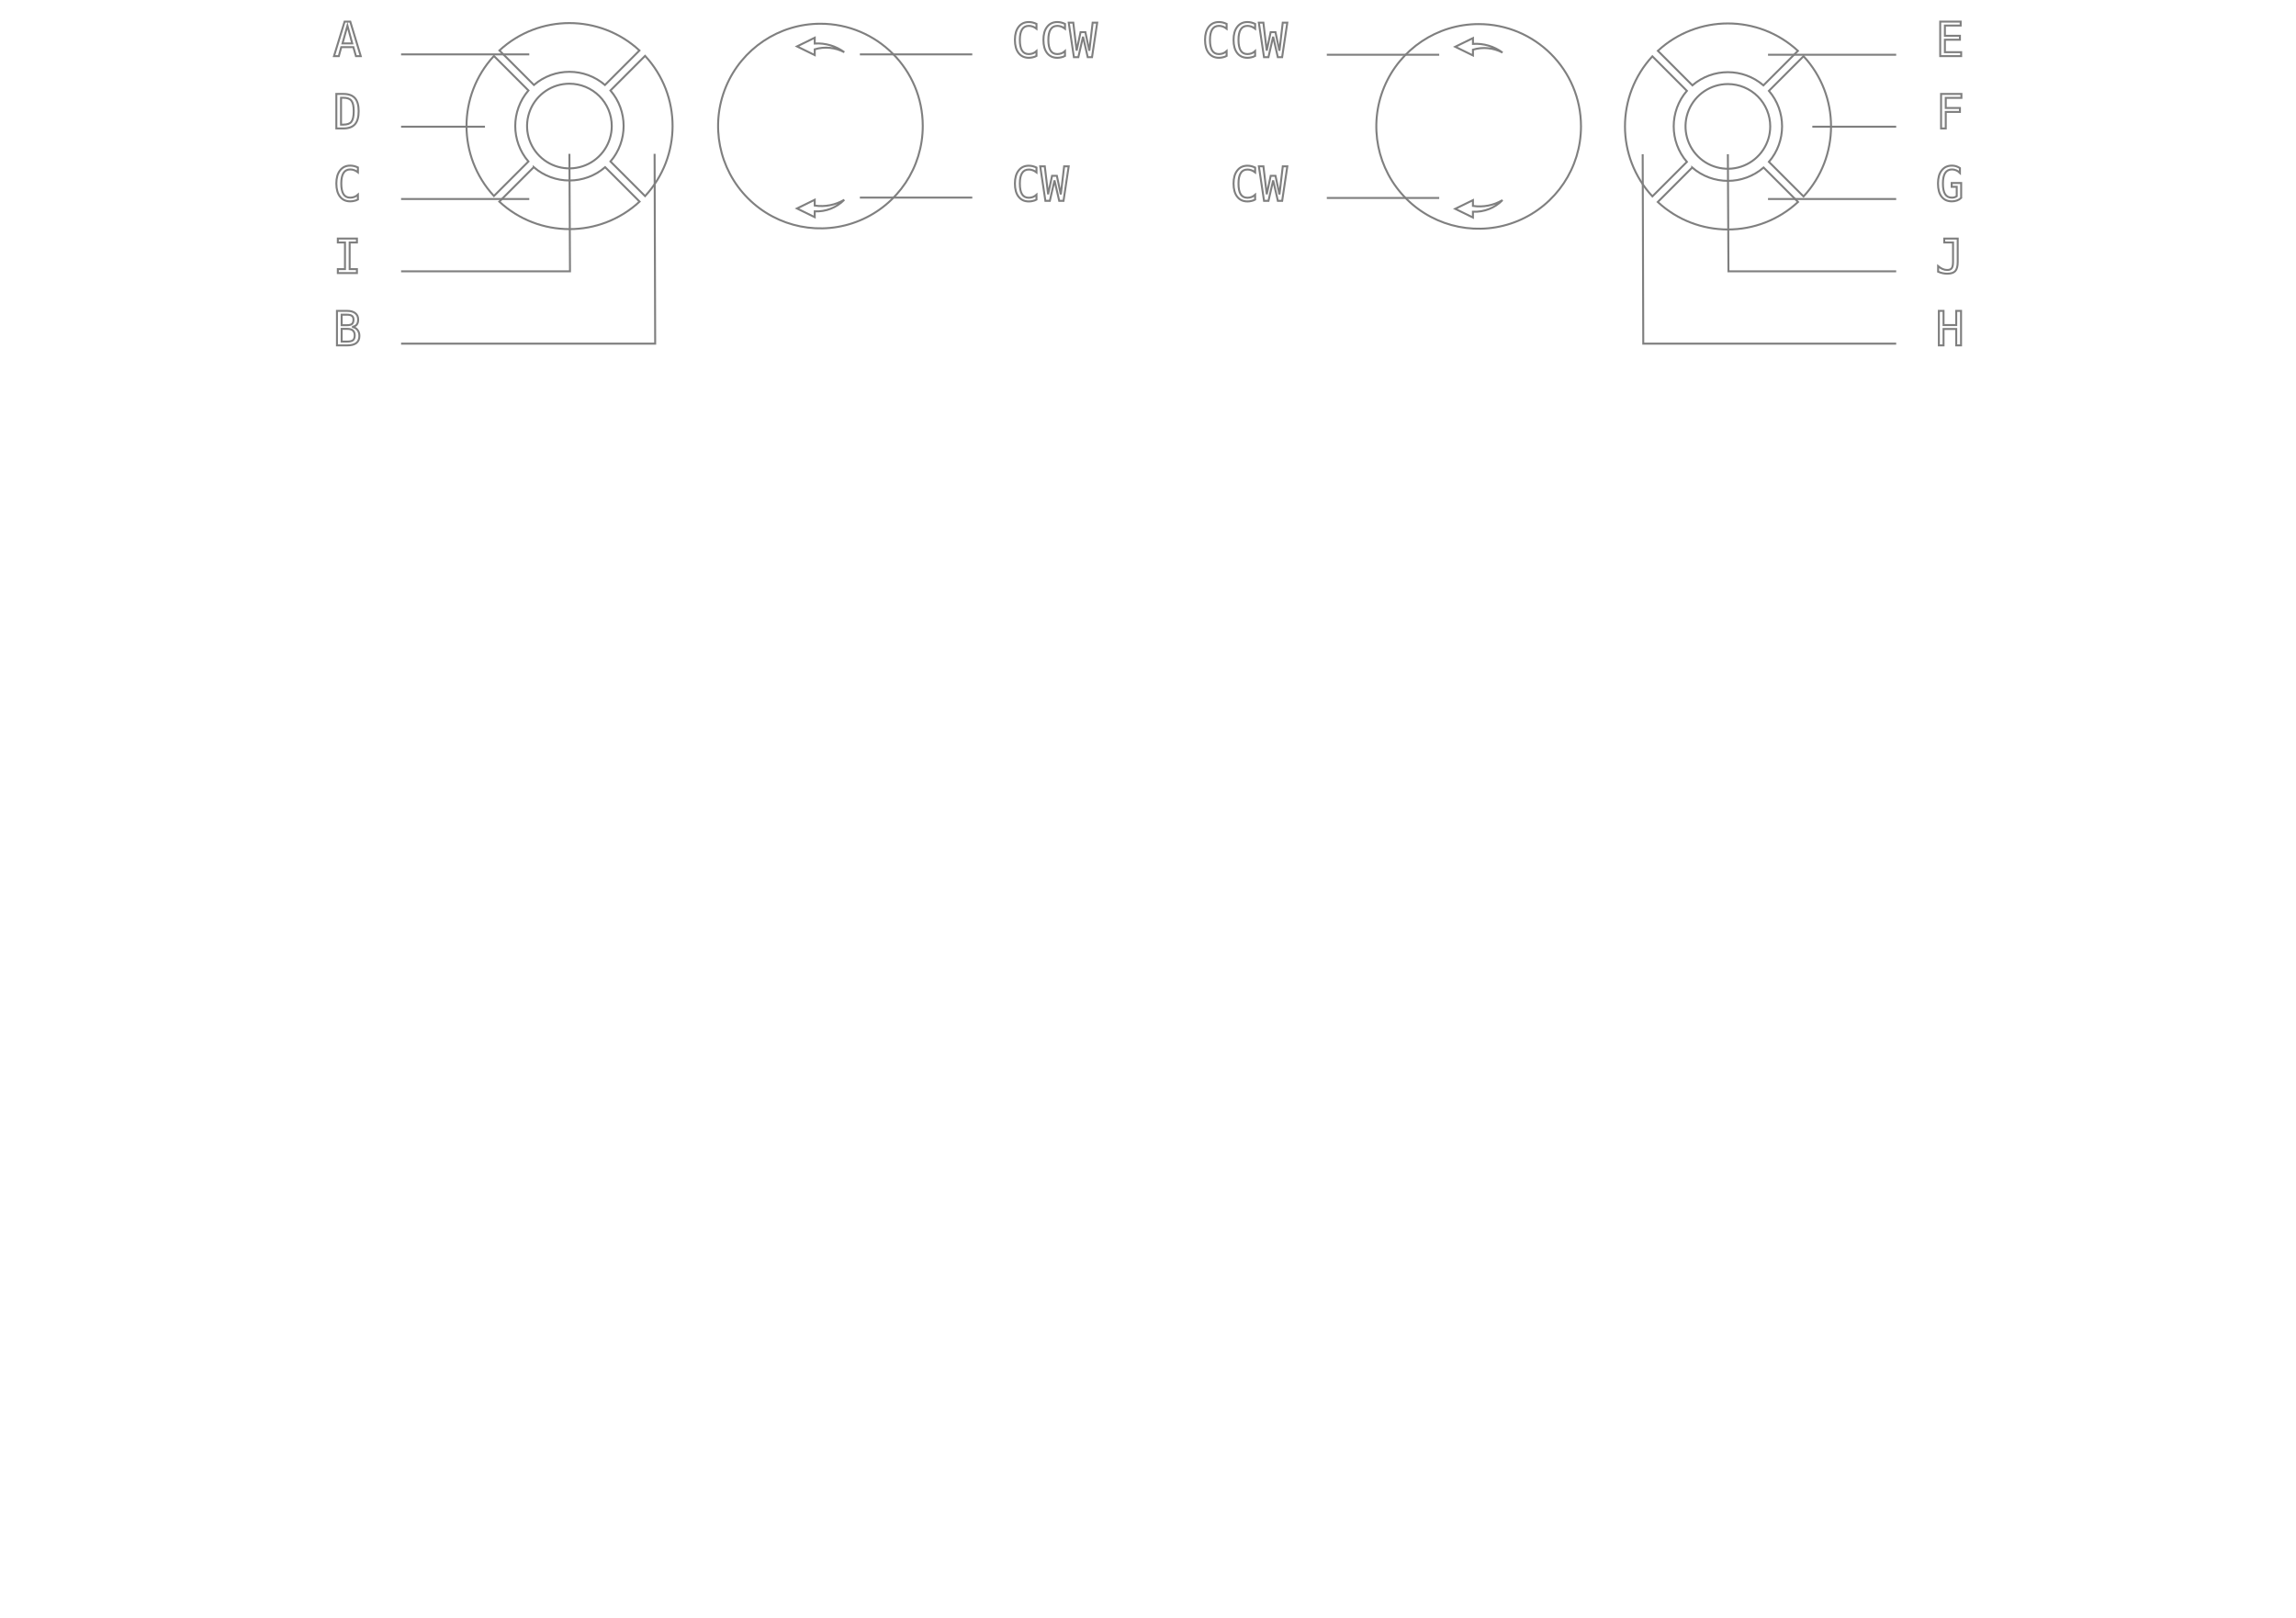
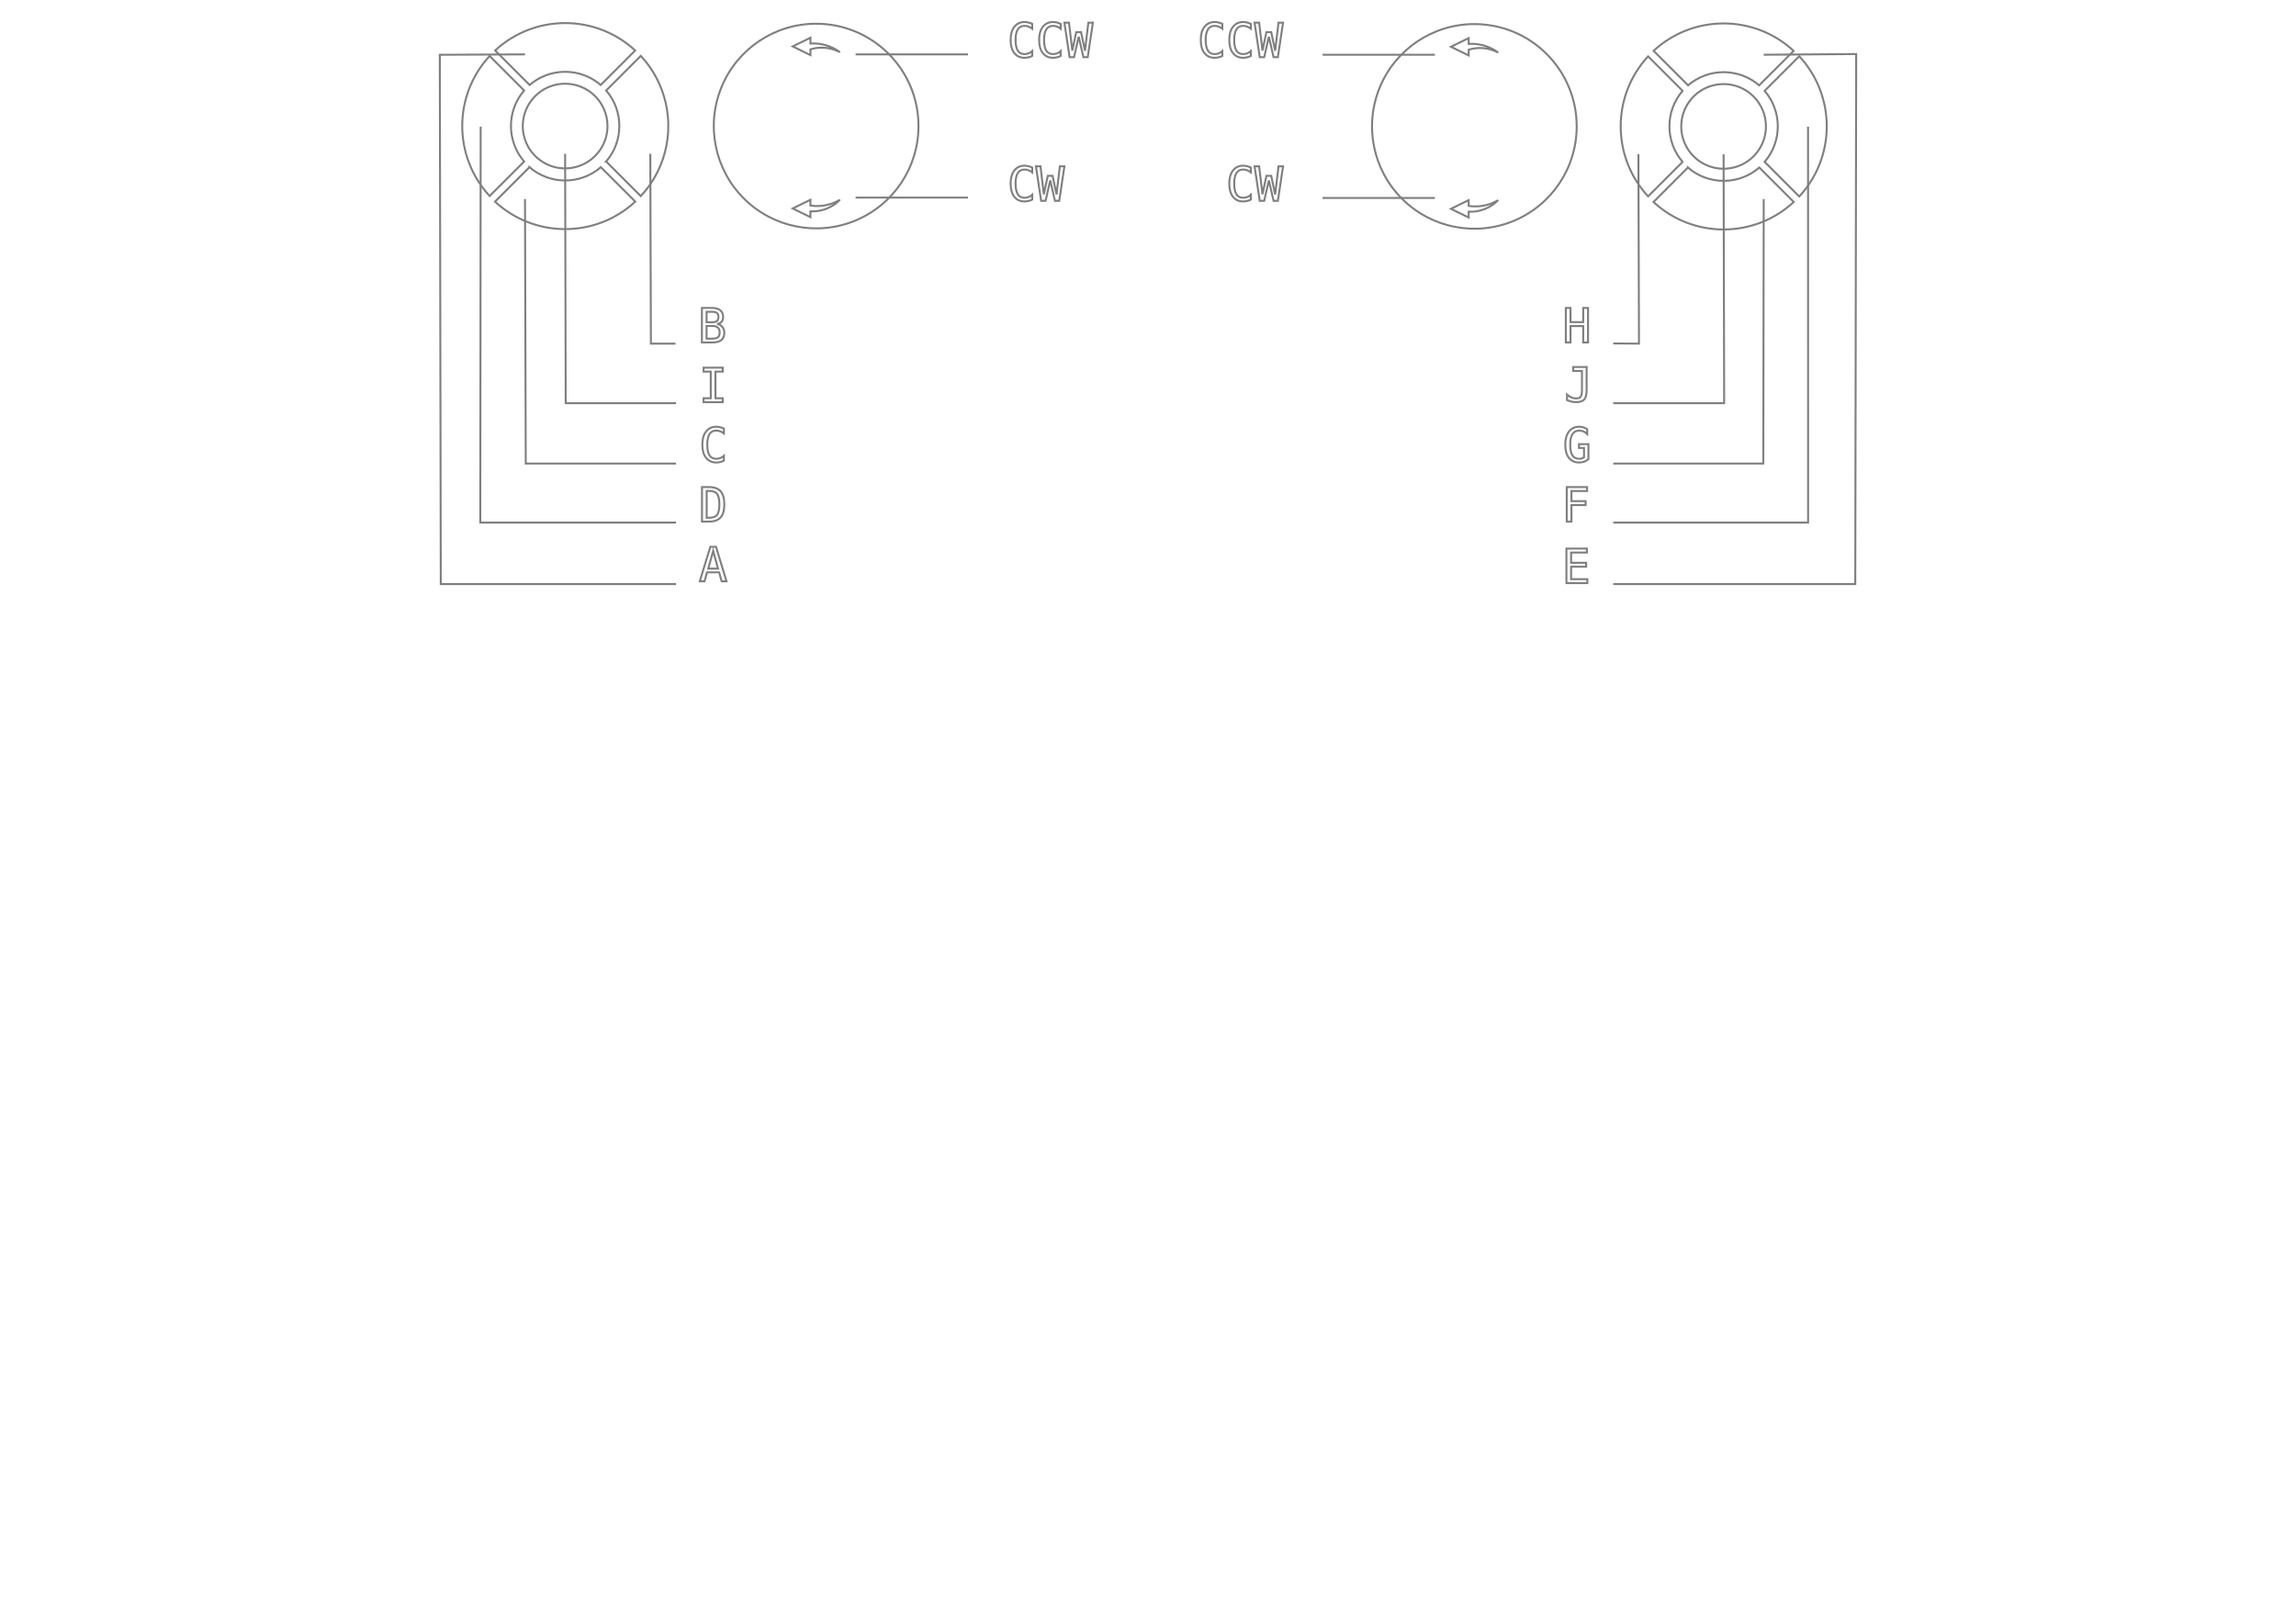
<svg xmlns="http://www.w3.org/2000/svg" width="291mm" height="205mm" viewBox="0 0 291 205" version="1.1" id="intuos-pro-m-ptk670" style="fill:none;stroke:#7f7f7f;stroke-width:0.25;font-size:6;font-family:monospace">
-   <g id="g1">
-     <path id="ButtonA" class="Button A" d="M 81.047 6.4 C 76.038 1.769 68.309 1.768 63.298 6.397 L 67.67 10.77 C 70.26 8.546 74.087 8.547 76.675 10.773 Z" />
-     <path id="LeaderA" class="Leader A" d="M 50.834 6.893 L 67.082 6.893" />
-     <text id="LabelA" class="Label A" x="45.834" y="7.112" style="text-anchor:end;">A</text>
+   <defs id="defs1" />
+   <path id="ButtonA" class="Button A" d="m 80.504,6.4 c -5.01,-4.631 -12.738,-4.632 -17.75,-0.003 l 4.373,4.373 c 2.59,-2.224 6.416,-2.223 9.005,0.003 z" style="font-size:6px;font-family:monospace;fill:none;stroke:#7f7f7f;stroke-width:0.25" />
+   <path id="LeaderA" class="Leader A" d="M 85.682,74.037 H 55.865 l -0.122,-67.094 10.795,-0.051" style="font-size:6px;font-family:monospace;fill:none;stroke:#7f7f7f;stroke-width:0.25" />
+   <text id="LabelA" class="Label A" x="92.191" y="73.688" style="font-size:6px;font-family:monospace;text-anchor:end;fill:none;stroke:#7f7f7f;stroke-width:0.25">A</text>
+   <path id="ButtonB" class="Button B" d="m 76.829,20.472 4.386,4.387 c 4.647,-5.014 4.648,-12.762 0.001,-17.777 l -4.388,4.388 c 2.224,2.589 2.224,6.413 0,9.002 z" style="font-size:6px;font-family:monospace;fill:none;stroke:#7f7f7f;stroke-width:0.25" />
+   <path id="LeaderB" class="Leader B" d="m 85.609,43.56 h -3.114 l -0.074,-24.06" style="font-size:6px;font-family:monospace;fill:none;stroke:#7f7f7f;stroke-width:0.25" />
+   <text id="LabelB" class="Label B" x="92.089" y="43.41" style="font-size:6px;font-family:monospace;text-anchor:end;fill:none;stroke:#7f7f7f;stroke-width:0.25">B</text>
+   <path id="ButtonC" class="Button C" d="m 67.105,21.193 -4.365,4.365 c 5.016,4.647 12.764,4.645 17.778,-0.003 l -4.364,-4.365 c -2.596,2.251 -6.452,2.251 -9.049,0.002 z" style="font-size:6px;font-family:monospace;fill:none;stroke:#7f7f7f;stroke-width:0.25" />
+   <path id="LeaderC" class="Leader C" d="m 85.682,58.756 h -19.047 l -0.096,-33.53" style="font-size:6px;font-family:monospace;fill:none;stroke:#7f7f7f;stroke-width:0.25" />
+   <text id="LabelC" class="Label C" x="92.222" y="58.546" style="font-size:6px;font-family:monospace;text-anchor:end;fill:none;stroke:#7f7f7f;stroke-width:0.25">C</text>
+   <path id="ButtonD" class="Button D" d="m 66.43,11.467 -4.372,-4.372 c -4.631,5.011 -4.631,12.74 0,17.751 l 4.372,-4.371 c -2.226,-2.59 -2.226,-6.418 0,-9.008 z" style="font-size:6px;font-family:monospace;fill:none;stroke:#7f7f7f;stroke-width:0.25" />
+   <path id="LeaderD" class="Leader D" d="m 85.682,66.243 h -24.809 l 0.049,-50.184" style="font-size:6px;font-family:monospace;fill:none;stroke:#7f7f7f;stroke-width:0.25" />
+   <text id="LabelD" class="Label D" x="92.177" y="66.118" style="font-size:6px;font-family:monospace;text-anchor:end;fill:none;stroke:#7f7f7f;stroke-width:0.25">D</text>
+   <path id="ButtonI" class="Button I ModeSwitch" d="m 71.625,10.61 c -2.171,0 -4.128,1.308 -4.959,3.313 -0.83,2.006 -0.371,4.314 1.164,5.849 1.535,1.535 3.844,1.994 5.849,1.163 2.006,-0.831 3.314,-2.788 3.314,-4.959 0,-1.424 -0.566,-2.789 -1.572,-3.795 -1.007,-1.007 -2.372,-1.572 -3.796,-1.572 z" style="font-size:6px;font-family:monospace;fill:none;stroke:#7f7f7f;stroke-width:0.25" />
+   <path id="LeaderI" class="Leader I ModeSwitch" d="m 85.682,51.105 h -13.983 l -0.074,-31.605" style="font-size:6px;font-family:monospace;fill:none;stroke:#7f7f7f;stroke-width:0.25" />
+   <text id="LabelI" class="Label I ModeSwitch" x="92.194" y="50.98" style="font-size:6px;font-family:monospace;text-anchor:end;fill:none;stroke:#7f7f7f;stroke-width:0.25">I</text>
+   <g id="g7" style="font-size:6px;font-family:monospace;fill:none;stroke:#7f7f7f;stroke-width:0.25" transform="translate(-43.41411,-7.5157166e-5)">
+     <path id="DialCCW" class="DialCCW Button" d="m 143.885,5.883 2.247,-1.1 v 0.734 c 1.343,-0.084 2.672,0.306 3.745,1.1 C 148.73,6.008 147.38,5.876 146.132,6.25 V 6.984 Z" />
+     <path id="LeaderDialCCW" class="DialCCW Dial Leader" d="m 151.853,6.893 h 14.246" />
+     <text id="LabelDialCCW" class="DialCCW Dial Label" x="171.099" y="7.245" style="text-anchor:start">CCW</text>
+     <path id="DialCW" class="DialCW Button" d="m 143.883,26.425 2.247,-1.1 v 0.734 c 1.298,0.191 2.623,-0.068 3.745,-0.734 -0.973,0.996 -2.338,1.532 -3.745,1.467 v 0.734 z" />
+     <path id="LeaderDialCW" class="DialCW Dial Leader" d="m 151.853,25.048 h 14.246" />
+     <text id="LabelDialCW" class="DialCW Dial Label" x="171.099" y="25.457" style="text-anchor:start">CW</text>
+     <path id="Dial" class="Dial TouchDial" d="m 146.854,3.008 c -5.247,0 -9.976,3.16 -11.984,8.007 -2.007,4.847 -0.898,10.425 2.812,14.135 3.709,3.709 9.288,4.819 14.135,2.812 4.847,-2.007 8.007,-6.737 8.007,-11.983 0,-7.163 -5.807,-12.97 -12.97,-12.97 z" />
  </g>
-   <g id="g2">
-     <path id="ButtonB" class="Button B" d="M 77.372 20.472 L 81.758 24.859 C 86.406 19.844 86.406 12.097 81.76 7.082 L 77.372 11.47 C 79.595 14.059 79.595 17.883 77.372 20.472 Z" />
-     <path id="LeaderB" class="Leader B" d="M 50.834 43.56 L 83.038 43.56 L 82.965 19.5" />
-     <text id="LabelB" class="Label B" x="45.834" y="43.78" style="text-anchor:end;">B</text>
+   <path id="ButtonE" class="Button E" d="m 227.33,6.446 c -5.01,-4.631 -12.738,-4.632 -17.75,-0.003 l 4.373,4.372 c 2.59,-2.224 6.416,-2.223 9.005,0.003 z" style="font-size:6px;font-family:monospace;fill:none;stroke:#7f7f7f;stroke-width:0.25" />
+   <g id="g10" style="font-size:6px;font-family:monospace;fill:none;stroke:#7f7f7f;stroke-width:0.25" transform="translate(-43.41411,-7.5157166e-5)">
+     <path id="LeaderE" class="Leader E" d="m 247.876,74.037 h 30.679 L 278.671,6.851 266.952,6.939" />
  </g>
-   <g id="g3">
-     <path id="ButtonC" class="Button C" d="M 67.648 21.193 L 63.284 25.558 C 68.299 30.205 76.048 30.203 81.061 25.555 L 76.697 21.19 C 74.101 23.441 70.246 23.442 67.648 21.192 Z" />
-     <path id="LeaderC" class="Leader C" d="M 50.834 25.226 L 67.082 25.226" />
-     <text id="LabelC" class="Label C" x="45.834" y="25.446" style="text-anchor:end;">C</text>
-   </g>
-   <g id="g4">
-     <path id="ButtonD" class="Button D" d="M 66.973 11.467 L 62.601 7.095 C 57.97 12.106 57.971 19.835 62.602 24.846 L 66.973 20.475 C 64.747 17.885 64.747 14.057 66.973 11.467 Z" />
-     <path id="LeaderD" class="Leader D" d="M 50.834 16.06 L 61.465 16.06" />
-     <text id="LabelD" class="Label D" x="45.834" y="16.279" style="text-anchor:end;">D</text>
-   </g>
-   <g id="g5">
-     <path id="ButtonI" class="Button I ModeSwitch" d="M 72.169 10.61 C 69.998 10.61 68.041 11.918 67.21 13.924 C 66.379 15.929 66.838 18.238 68.373 19.773 C 69.908 21.308 72.217 21.767 74.223 20.936 C 76.228 20.106 77.536 18.148 77.536 15.978 C 77.536 14.554 76.971 13.189 75.964 12.182 C 74.957 11.176 73.592 10.61 72.169 10.61 Z" />
-     <path id="LeaderI" class="Leader I ModeSwitch" d="M 50.834 34.393 L 72.243 34.393 L 72.169 19.5" />
-     <text id="LabelI" class="Label I ModeSwitch" x="45.834" y="34.613" style="text-anchor:end;">I</text>
-   </g>
-   <g id="g7">
-     <path id="DialCCW" class="DialCCW Button" d="M 101.014 5.883 L 103.261 4.783 L 103.261 5.517 C 104.604 5.432 105.933 5.823 107.006 6.617 C 105.859 6.008 104.509 5.876 103.261 6.25 L 103.261 6.984 Z" />
-     <path id="LeaderDialCCW" class="DialCCW Dial Leader" d="M 108.982 6.893 L 123.228 6.893" />
-     <text id="LabelDialCCW" class="DialCCW Dial Label" x="128.228" y="7.245" style="text-anchor:start;">CCW</text>
-     <path id="DialCW" class="DialCW Button" d="M 101.012 26.425 L 103.259 25.325 L 103.259 26.059 C 104.557 26.25 105.882 25.991 107.004 25.325 C 106.031 26.322 104.666 26.857 103.259 26.792 L 103.259 27.526 Z" />
-     <path id="LeaderDialCW" class="DialCW Dial Leader" d="M 108.982 25.048 L 123.228 25.048" />
-     <text id="LabelDialCW" class="DialCW Dial Label" x="128.228" y="25.457" style="text-anchor:start;">CW</text>
-     <path id="Dial" class="Dial TouchDial" d="M 103.983 3.008 C 98.737 3.008 94.007 6.168 91.999 11.014 C 89.993 15.861 91.102 21.439 94.811 25.149 C 98.52 28.858 104.099 29.968 108.946 27.96 C 113.793 25.953 116.953 21.223 116.953 15.977 C 116.953 8.814 111.146 3.008 103.983 3.008 Z" />
-   </g>
-   <g id="g11">
-     <path id="ButtonE" class="Button E" d="M 227.873 6.446 C 222.863 1.815 215.135 1.814 210.123 6.443 L 214.496 10.816 C 217.086 8.592 220.912 8.593 223.501 10.819 Z" />
-     <path id="LeaderE" class="Leader E" d="M 240.327 6.939 L 224.081 6.939" />
-     <text id="LabelE" class="Label E" x="245.327" y="7.112" style="text-anchor:start;">E</text>
-   </g>
-   <g id="g12">
-     <path id="ButtonF" class="Button F" d="M 224.197 20.518 L 228.584 24.904 C 233.231 19.89 233.232 12.142 228.585 7.127 L 224.197 11.515 C 226.42 14.104 226.42 17.929 224.197 20.518 Z" />
-     <path id="LeaderF" class="Leader F" d="M 240.327 16.06 L 229.698 16.06" />
-     <text id="LabelF" class="Label F" x="245.327" y="16.279" style="text-anchor:start;">F</text>
-   </g>
-   <g id="g13">
-     <path id="ButtonG" class="Button G" d="M 214.474 21.239 L 210.109 25.604 C 215.125 30.251 222.873 30.249 227.887 25.601 L 223.523 21.236 C 220.926 23.487 217.071 23.487 214.474 21.238 Z" />
-     <path id="LeaderG" class="Leader G" d="M 240.327 25.226 L 224.081 25.226" />
-     <text id="LabelG" class="Label G" x="245.327" y="25.446" style="text-anchor:start;">G</text>
-   </g>
-   <g id="g14">
-     <path id="ButtonH" class="Button H" d="M 213.799 11.513 L 209.426 7.14 C 204.796 12.152 204.796 19.881 209.427 24.892 L 213.799 20.52 C 211.572 17.93 211.572 14.103 213.799 11.513 Z" />
-     <path id="LeaderH" class="Leader H" d="M 240.327 43.56 L 208.272 43.56 L 208.198 19.546" />
-     <text id="LabelH" class="Label H" x="245.327" y="43.78" style="text-anchor:start;">H</text>
-   </g>
-   <g id="g15">
-     <path id="ButtonJ" class="Button J ModeSwitch" d="M 218.994 10.656 C 216.823 10.656 214.866 11.963 214.035 13.969 C 213.204 15.975 213.664 18.284 215.199 19.819 C 216.734 21.354 219.043 21.813 221.048 20.982 C 223.054 20.151 224.362 18.194 224.362 16.023 C 224.362 14.6 223.796 13.235 222.79 12.228 C 221.783 11.221 220.418 10.656 218.994 10.656 Z" />
-     <path id="LeaderJ" class="Leader J ModeSwitch" d="M 240.327 34.393 L 219.068 34.393 L 218.994 19.546" />
-     <text id="LabelJ" class="Label J ModeSwitch" x="245.327" y="34.613" style="text-anchor:start;">J</text>
-   </g>
-   <g id="g17">
-     <path id="Dial2CCW" class="Dial2CCW Button" d="M 184.439 5.929 L 186.686 4.829 L 186.686 5.562 C 188.029 5.478 189.358 5.869 190.431 6.663 C 189.284 6.054 187.934 5.922 186.686 6.296 L 186.686 7.03 Z" />
-     <path id="LeaderDial2CCW" class="Dial2CCW Dial2 Leader" d="M 182.409 6.939 L 168.163 6.939" />
-     <text id="LabelDial2CCW" class="Dial2CCW Dial2 Label" x="163.163" y="7.245" style="text-anchor:end;">CCW</text>
-     <path id="Dial2CW" class="Dial2CW Button" d="M 184.437 26.471 L 186.684 25.371 L 186.684 26.104 C 187.982 26.296 189.307 26.036 190.429 25.371 C 189.456 26.367 188.091 26.902 186.684 26.838 L 186.684 27.572 Z" />
-     <path id="LeaderDial2CW" class="Dial2CW Dial2 Leader" d="M 182.409 25.093 L 168.163 25.093" />
-     <text id="LabelDial2CW" class="Dial2CW Dial2 Label" x="163.163" y="25.457" style="text-anchor:end;">CW</text>
-     <path id="Dial2" class="Dial2 TouchDial" d="M 187.408 3.053 C 182.162 3.053 177.433 6.213 175.425 11.06 C 173.418 15.906 174.527 21.485 178.237 25.194 C 181.946 28.904 187.525 30.013 192.371 28.006 C 197.218 25.998 200.378 21.269 200.378 16.023 C 200.378 8.86 194.571 3.053 187.408 3.053 Z" />
+   <path id="ButtonF" class="Button F" d="m 223.654,20.518 4.387,4.387 c 4.647,-5.014 4.648,-12.762 0.001,-17.777 l -4.388,4.388 c 2.223,2.589 2.223,6.413 0,9.002 z" style="font-size:6px;font-family:monospace;fill:none;stroke:#7f7f7f;stroke-width:0.25" />
+   <path id="LeaderF" class="Leader F" d="m 204.462,66.243 h 24.699 l -0.006,-50.184" style="font-size:6px;font-family:monospace;fill:none;stroke:#7f7f7f;stroke-width:0.25" />
+   <path id="ButtonG" class="Button G" d="m 213.931,21.239 -4.365,4.365 c 5.016,4.647 12.764,4.645 17.778,-0.003 l -4.364,-4.365 c -2.597,2.251 -6.452,2.251 -9.049,0.002 z" style="font-size:6px;font-family:monospace;fill:none;stroke:#7f7f7f;stroke-width:0.25" />
+   <path id="LeaderG" class="Leader G" d="m 204.462,58.756 h 19.023 l 0.053,-33.53" style="font-size:6px;font-family:monospace;fill:none;stroke:#7f7f7f;stroke-width:0.25" />
+   <path id="ButtonH" class="Button H" d="m 213.256,11.513 -4.373,-4.372 c -4.63,5.011 -4.63,12.74 0.001,17.751 l 4.372,-4.371 c -2.227,-2.59 -2.227,-6.418 0,-9.008 z" style="font-size:6px;font-family:monospace;fill:none;stroke:#7f7f7f;stroke-width:0.25" />
+   <path id="LeaderH" class="Leader H" d="m 204.462,43.535 3.267,0.025 -0.074,-24.014" style="font-size:6px;font-family:monospace;fill:none;stroke:#7f7f7f;stroke-width:0.25" />
+   <path id="ButtonJ" class="Button J ModeSwitch" d="m 218.451,10.656 c -2.171,0 -4.128,1.308 -4.959,3.313 -0.831,2.006 -0.371,4.314 1.164,5.849 1.535,1.535 3.844,1.994 5.849,1.163 2.006,-0.831 3.314,-2.788 3.314,-4.959 0,-1.424 -0.566,-2.789 -1.572,-3.795 -1.007,-1.007 -2.372,-1.572 -3.796,-1.572 z" style="font-size:6px;font-family:monospace;fill:none;stroke:#7f7f7f;stroke-width:0.25" />
+   <path id="LeaderJ" class="Leader J ModeSwitch" d="m 204.462,51.105 h 14.063 l -0.074,-31.559" style="font-size:6px;font-family:monospace;fill:none;stroke:#7f7f7f;stroke-width:0.25" />
+   <text id="LabelE" class="Label E" x="197.955" y="73.912" style="font-size:6px;font-family:monospace;text-anchor:start;fill:none;stroke:#7f7f7f;stroke-width:0.25">E</text>
+   <text id="LabelF" class="Label F" x="197.888" y="66.118" style="font-size:6px;font-family:monospace;text-anchor:start;fill:none;stroke:#7f7f7f;stroke-width:0.25">F</text>
+   <text id="LabelG" class="Label G" x="198.091" y="58.546" style="font-size:6px;font-family:monospace;text-anchor:start;fill:none;stroke:#7f7f7f;stroke-width:0.25">G</text>
+   <text id="LabelH" class="Label H" x="198.052" y="43.41" style="font-size:6px;font-family:monospace;text-anchor:start;fill:none;stroke:#7f7f7f;stroke-width:0.25">H</text>
+   <text id="LabelJ" class="Label J ModeSwitch" x="198.298" y="50.895" style="font-size:6px;font-family:monospace;text-anchor:start;fill:none;stroke:#7f7f7f;stroke-width:0.25">J</text>
+   <g id="g17" style="font-size:6px;font-family:monospace;fill:none;stroke:#7f7f7f;stroke-width:0.25" transform="translate(-43.41411,-7.5157166e-5)">
+     <path id="Dial2CCW" class="Dial2CCW Dial2 Button" d="m 227.31,5.929 2.247,-1.1 v 0.734 c 1.343,-0.084 2.672,0.306 3.745,1.1 -1.147,-0.609 -2.497,-0.741 -3.745,-0.367 v 0.734 z" />
+     <path id="LeaderDial2CCW" class="Dial2CCW Dial2 Leader" d="M 225.28,6.939 H 211.034" />
+     <text id="LabelDial2CCW" class="Dial2CCW Dial2 Label" x="206.034" y="7.245" style="text-anchor:end">CCW</text>
+     <path id="Dial2CW" class="Dial2CW Button" d="m 227.308,26.471 2.247,-1.1 v 0.734 c 1.298,0.191 2.623,-0.068 3.745,-0.734 -0.973,0.996 -2.338,1.532 -3.745,1.467 v 0.734 z" />
+     <path id="LeaderDial2CW" class="Dial2CW Dial2 Leader" d="M 225.28,25.093 H 211.034" />
+     <text id="LabelDial2CW" class="Dial2CW Dial2 Label" x="206.034" y="25.457" style="text-anchor:end">CW</text>
+     <path id="Dial2" class="Dial2 TouchDial" d="m 230.279,3.053 c -5.246,0 -9.975,3.16 -11.983,8.007 -2.007,4.847 -0.898,10.425 2.812,14.135 3.709,3.709 9.288,4.819 14.134,2.812 4.847,-2.007 8.007,-6.737 8.007,-11.983 0,-7.163 -5.807,-12.97 -12.97,-12.97 z" />
  </g>
</svg>
